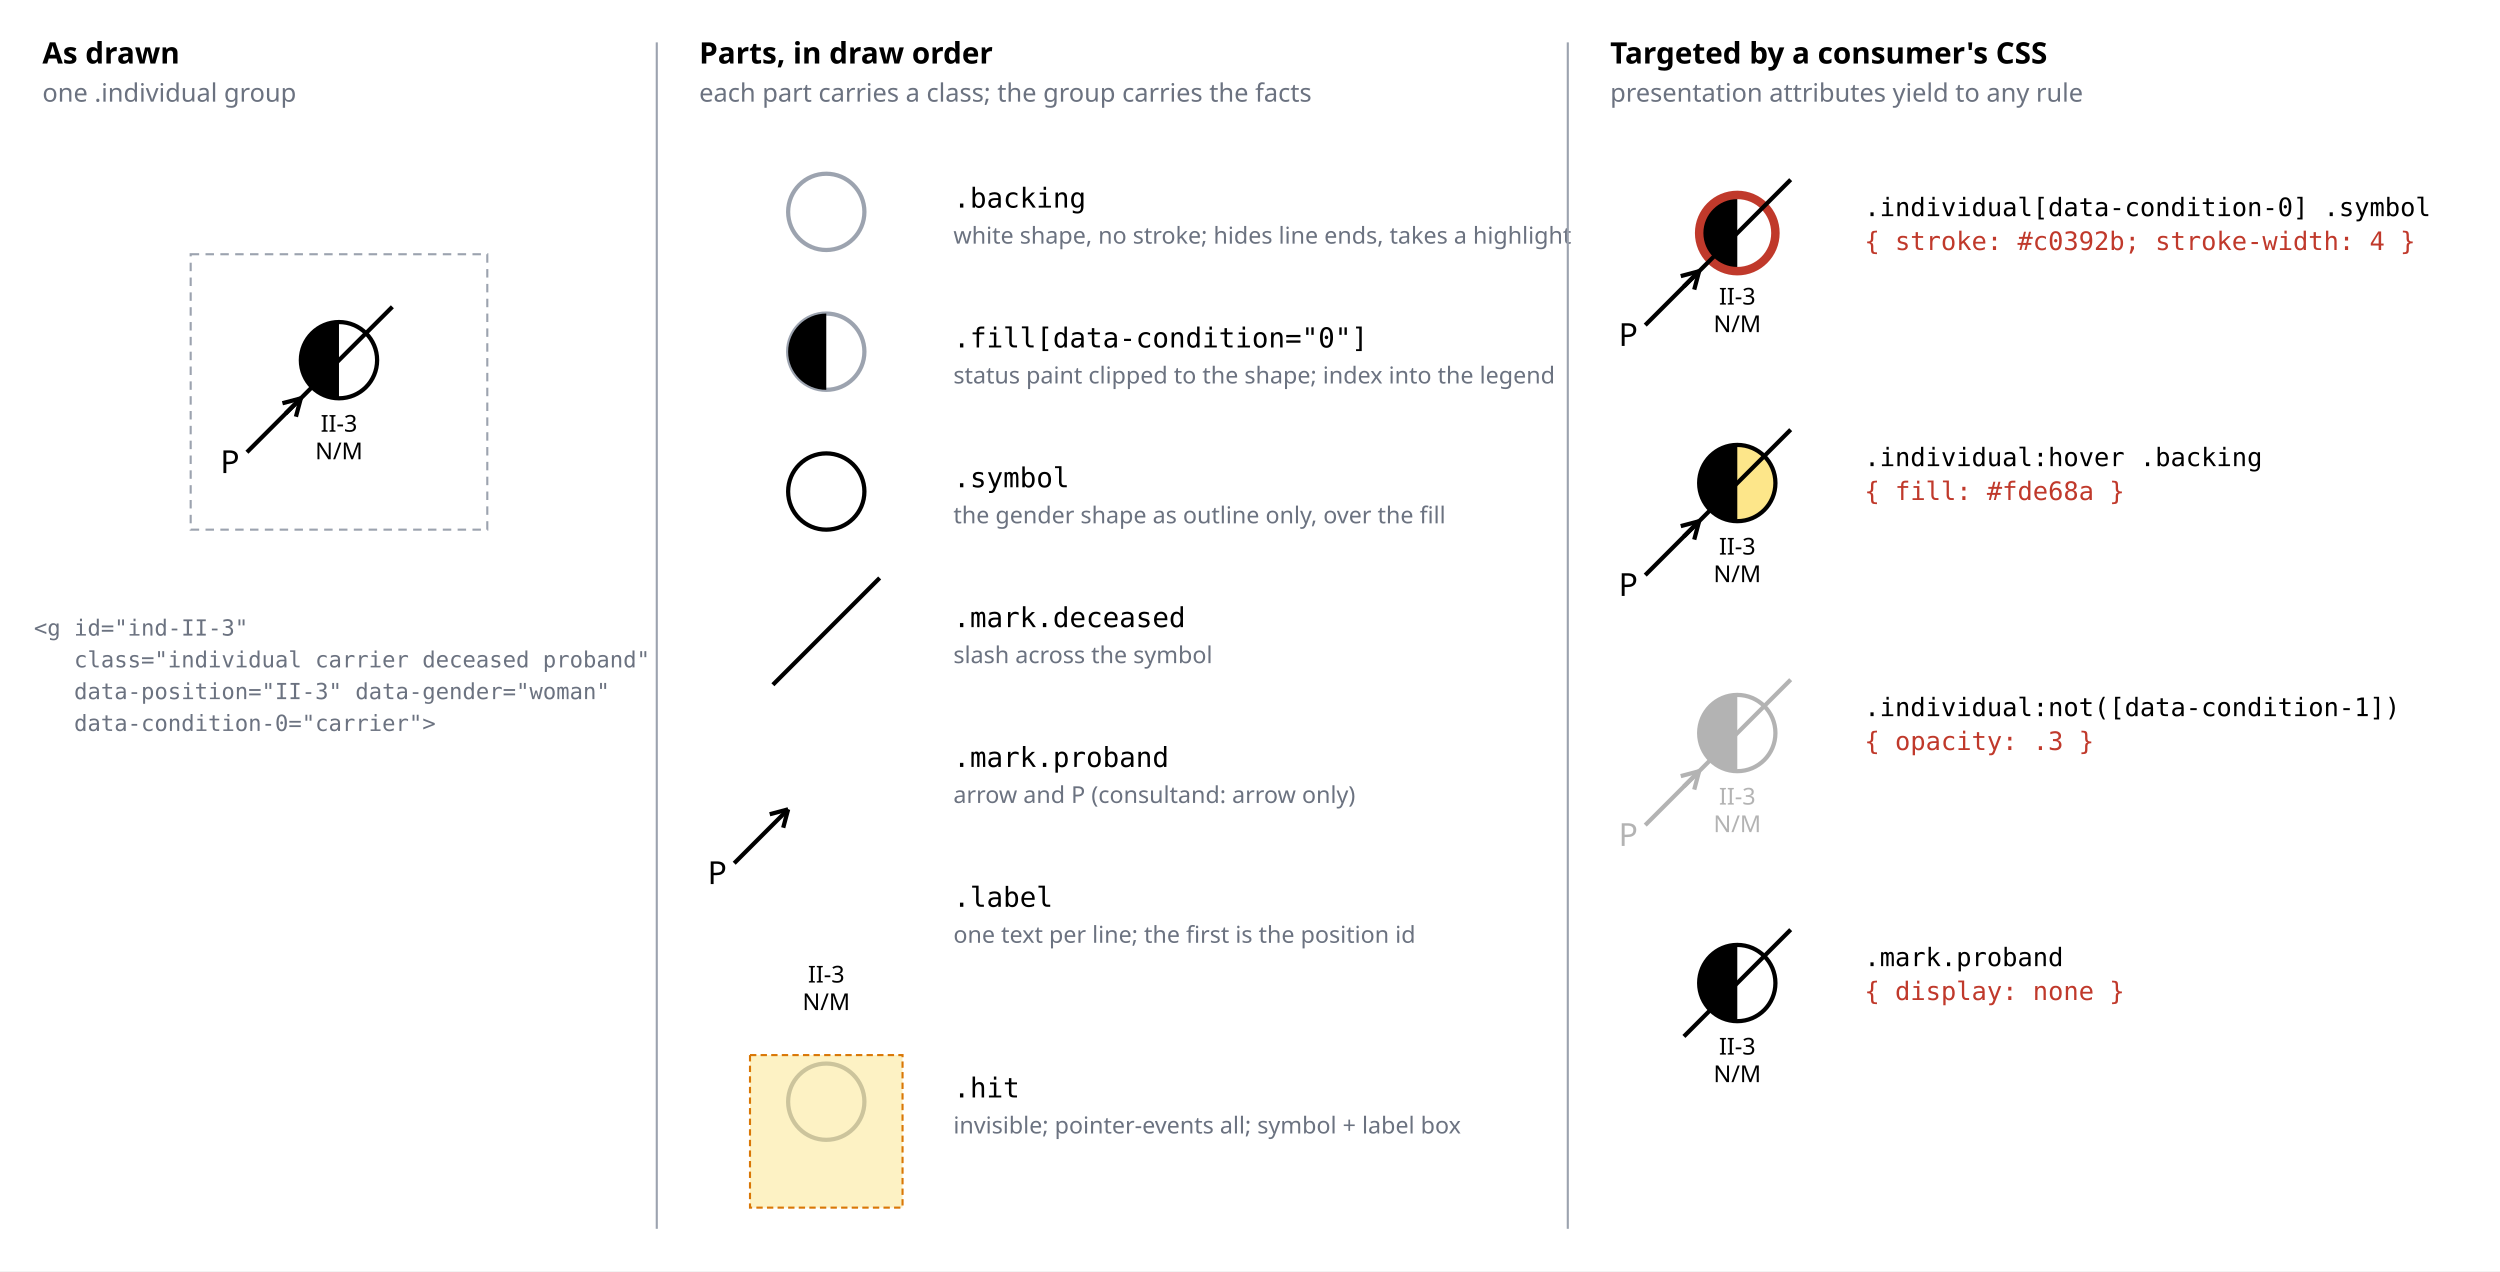
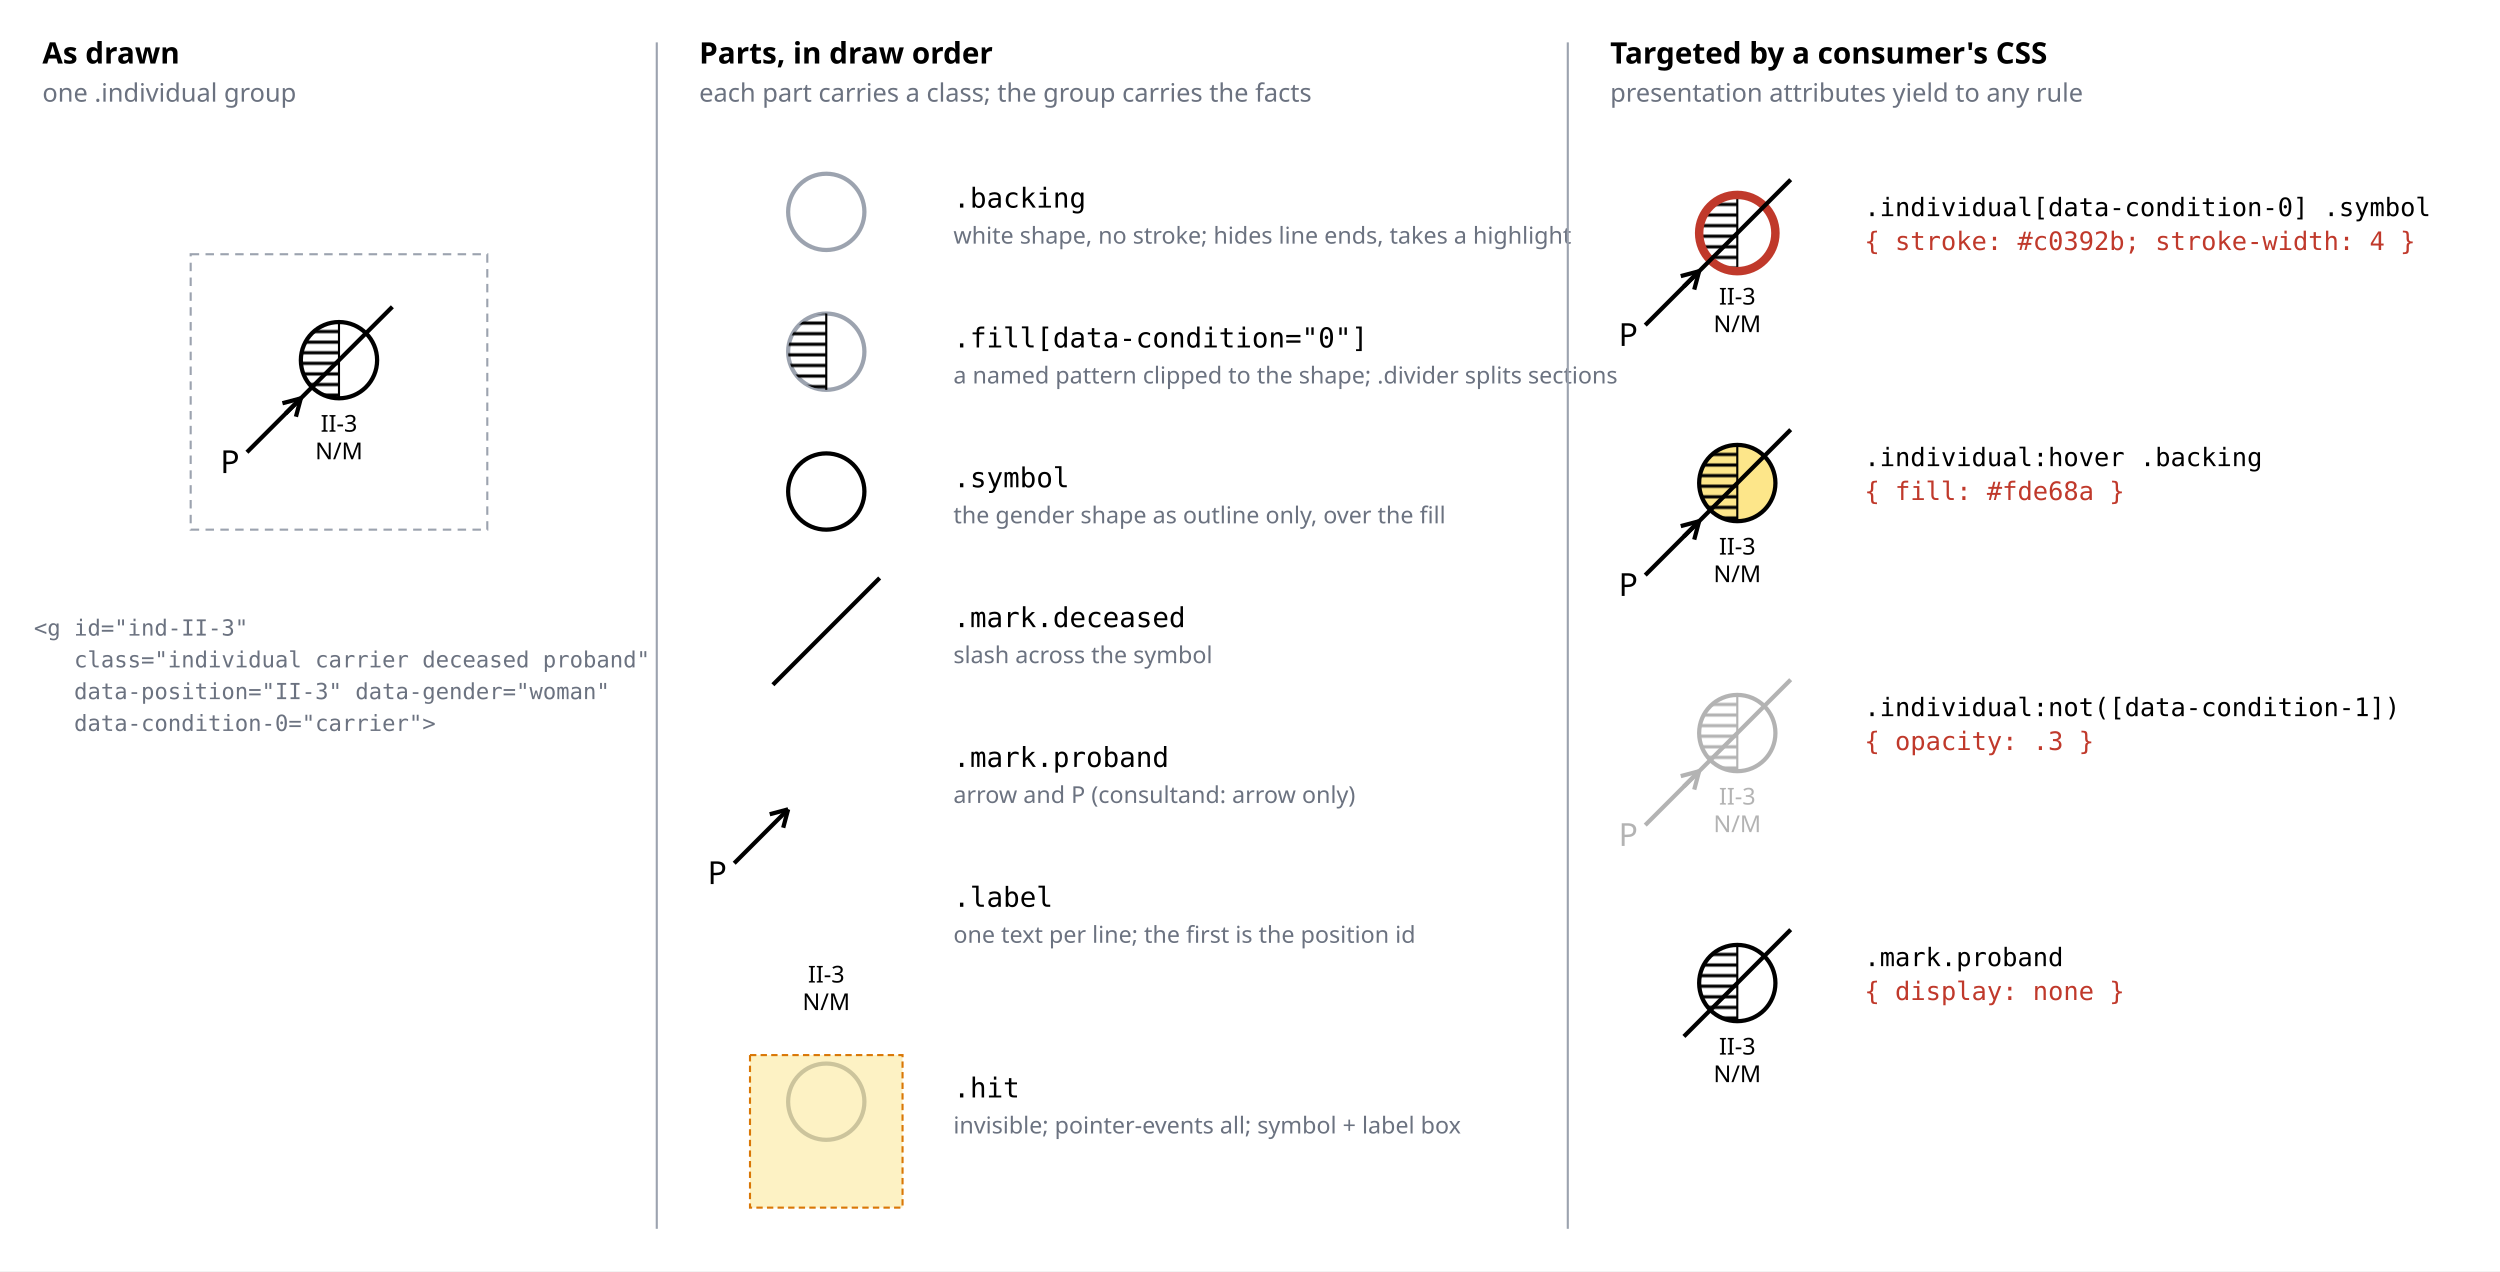
<svg xmlns="http://www.w3.org/2000/svg" width="1180" height="600" viewBox="0 0 1180 600">
  <defs>
    <clipPath id="clip">
      <circle cx="106" cy="66" r="18" />
    </clipPath>
+     <pattern id="fill-carrier-0" width="5" height="5" patternUnits="userSpaceOnUse">
+       <rect x="0" y="1.75" width="5" height="1.5" fill="#000000" />
+     </pattern>
  </defs>
  <rect width="1180" height="600" fill="#ffffff" />
  <text x="20" y="30" font-family="sans-serif" font-size="14" fill="#000000" text-anchor="start" font-weight="bold" xml:space="preserve">As drawn</text>
  <text x="20" y="48" font-family="sans-serif" font-size="12" fill="#6b7280" text-anchor="start" font-weight="normal" xml:space="preserve">one .individual group</text>
  <g transform="translate(54,104)">
    <circle cx="106" cy="66" r="18" fill="#ffffff" />
-     <rect x="88" y="48" width="18" height="36" fill="#000000" clip-path="url(#clip)" />
+     <rect x="88" y="48" width="18" height="36" fill="url(#fill-carrier-0)" clip-path="url(#clip)" />
+     <line x1="106" y1="48" x2="106" y2="84" stroke="#000000" stroke-width="1" />
    <circle cx="106" cy="66" r="18" fill="none" stroke="#000000" stroke-width="2" />
    <line x1="80.8" y1="91.2" x2="131.2" y2="40.8" stroke="#000000" stroke-width="2" />
    <line x1="62.544" y1="109.456" x2="88" y2="84" stroke="#000000" stroke-width="2" />
    <line x1="88" y1="84" x2="85.671" y2="92.693" stroke="#000000" stroke-width="2" />
    <line x1="88" y1="84" x2="79.307" y2="86.329" stroke="#000000" stroke-width="2" />
    <text x="54.544" y="113.456" font-family="sans-serif" font-size="15" fill="#000000" text-anchor="middle" dominant-baseline="central">P</text>
    <text x="106" y="95.5" font-family="sans-serif" font-size="11" fill="#000000" text-anchor="middle" dominant-baseline="central">II-3</text>
    <text x="106" y="108.5" font-family="sans-serif" font-size="11" fill="#000000" text-anchor="middle" dominant-baseline="central">N/M</text>
    <rect x="70" y="44" width="72" height="72" fill="none" pointer-events="all" />
  </g>
  <rect x="90" y="120" width="140" height="130" fill="none" stroke="#9ca3af" stroke-dasharray="4 3" />
  <text x="16" y="300" font-family="ui-monospace, SFMono-Regular, Menlo, monospace" font-size="10.5" fill="#6b7280" text-anchor="start" font-weight="normal" xml:space="preserve">&lt;g id="ind-II-3"</text>
  <text x="16" y="315" font-family="ui-monospace, SFMono-Regular, Menlo, monospace" font-size="10.5" fill="#6b7280" text-anchor="start" font-weight="normal" xml:space="preserve">   class="individual carrier deceased proband"</text>
  <text x="16" y="330" font-family="ui-monospace, SFMono-Regular, Menlo, monospace" font-size="10.5" fill="#6b7280" text-anchor="start" font-weight="normal" xml:space="preserve">   data-position="II-3" data-gender="woman"</text>
  <text x="16" y="345" font-family="ui-monospace, SFMono-Regular, Menlo, monospace" font-size="10.5" fill="#6b7280" text-anchor="start" font-weight="normal" xml:space="preserve">   data-condition-0="carrier"&gt;</text>
  <line x1="310" y1="20" x2="310" y2="580" stroke="#9ca3af" />
  <text x="330" y="30" font-family="sans-serif" font-size="14" fill="#000000" text-anchor="start" font-weight="bold" xml:space="preserve">Parts, in draw order</text>
  <text x="330" y="48" font-family="sans-serif" font-size="12" fill="#6b7280" text-anchor="start" font-weight="normal" xml:space="preserve">each part carries a class; the group carries the facts</text>
  <g transform="translate(284,34)">
    <circle cx="106" cy="66" r="18" fill="#ffffff" />
    <circle cx="106" cy="66" r="18" fill="none" stroke="#9ca3af" stroke-width="2" />
  </g>
  <text x="450" y="98" font-family="ui-monospace, SFMono-Regular, Menlo, monospace" font-size="13" fill="#000000" text-anchor="start" font-weight="normal" xml:space="preserve">.backing</text>
  <text x="450" y="115" font-family="sans-serif" font-size="11" fill="#6b7280" text-anchor="start" font-weight="normal" xml:space="preserve">white shape, no stroke; hides line ends, takes a highlight</text>
  <g transform="translate(284,100)">
    <circle cx="106" cy="66" r="18" fill="none" stroke="#9ca3af" stroke-width="2" />
-     <rect x="88" y="48" width="18" height="36" fill="#000000" clip-path="url(#clip)" />
+     <rect x="88" y="48" width="18" height="36" fill="url(#fill-carrier-0)" clip-path="url(#clip)" />
+     <line x1="106" y1="48" x2="106" y2="84" stroke="#000000" stroke-width="1" />
  </g>
  <text x="450" y="164" font-family="ui-monospace, SFMono-Regular, Menlo, monospace" font-size="13" fill="#000000" text-anchor="start" font-weight="normal" xml:space="preserve">.fill[data-condition="0"]</text>
-   <text x="450" y="181" font-family="sans-serif" font-size="11" fill="#6b7280" text-anchor="start" font-weight="normal" xml:space="preserve">status paint clipped to the shape; index into the legend</text>
+   <text x="450" y="181" font-family="sans-serif" font-size="11" fill="#6b7280" text-anchor="start" font-weight="normal" xml:space="preserve">a named pattern clipped to the shape; .divider splits sections</text>
  <g transform="translate(284,166)">
    <circle cx="106" cy="66" r="18" fill="none" stroke="#000000" stroke-width="2" />
  </g>
  <text x="450" y="230" font-family="ui-monospace, SFMono-Regular, Menlo, monospace" font-size="13" fill="#000000" text-anchor="start" font-weight="normal" xml:space="preserve">.symbol</text>
  <text x="450" y="247" font-family="sans-serif" font-size="11" fill="#6b7280" text-anchor="start" font-weight="normal" xml:space="preserve">the gender shape as outline only, over the fill</text>
  <g transform="translate(284,232)">
    <line x1="80.8" y1="91.2" x2="131.2" y2="40.8" stroke="#000000" stroke-width="2" />
  </g>
  <text x="450" y="296" font-family="ui-monospace, SFMono-Regular, Menlo, monospace" font-size="13" fill="#000000" text-anchor="start" font-weight="normal" xml:space="preserve">.mark.deceased</text>
  <text x="450" y="313" font-family="sans-serif" font-size="11" fill="#6b7280" text-anchor="start" font-weight="normal" xml:space="preserve">slash across the symbol</text>
  <g transform="translate(284,298)">
    <line x1="62.544" y1="109.456" x2="88" y2="84" stroke="#000000" stroke-width="2" />
    <line x1="88" y1="84" x2="85.671" y2="92.693" stroke="#000000" stroke-width="2" />
    <line x1="88" y1="84" x2="79.307" y2="86.329" stroke="#000000" stroke-width="2" />
    <text x="54.544" y="113.456" font-family="sans-serif" font-size="15" fill="#000000" text-anchor="middle" dominant-baseline="central">P</text>
  </g>
  <text x="450" y="362" font-family="ui-monospace, SFMono-Regular, Menlo, monospace" font-size="13" fill="#000000" text-anchor="start" font-weight="normal" xml:space="preserve">.mark.proband</text>
  <text x="450" y="379" font-family="sans-serif" font-size="11" fill="#6b7280" text-anchor="start" font-weight="normal" xml:space="preserve">arrow and P (consultand: arrow only)</text>
  <g transform="translate(284,364)">
    <text x="106" y="95.5" font-family="sans-serif" font-size="11" fill="#000000" text-anchor="middle" dominant-baseline="central">II-3</text>
    <text x="106" y="108.5" font-family="sans-serif" font-size="11" fill="#000000" text-anchor="middle" dominant-baseline="central">N/M</text>
  </g>
  <text x="450" y="428" font-family="ui-monospace, SFMono-Regular, Menlo, monospace" font-size="13" fill="#000000" text-anchor="start" font-weight="normal" xml:space="preserve">.label</text>
  <text x="450" y="445" font-family="sans-serif" font-size="11" fill="#6b7280" text-anchor="start" font-weight="normal" xml:space="preserve">one text per line; the first is the position id</text>
  <g transform="translate(284,454)">
    <circle cx="106" cy="66" r="18" fill="none" stroke="#9ca3af" stroke-width="2" />
    <rect x="70" y="44" width="72" height="72" fill="#fde68a" fill-opacity="0.5" stroke="#d97706" stroke-dasharray="3 2" />
  </g>
  <text x="450" y="518" font-family="ui-monospace, SFMono-Regular, Menlo, monospace" font-size="13" fill="#000000" text-anchor="start" font-weight="normal" xml:space="preserve">.hit</text>
  <text x="450" y="535" font-family="sans-serif" font-size="11" fill="#6b7280" text-anchor="start" font-weight="normal" xml:space="preserve">invisible; pointer-events all; symbol + label box</text>
  <line x1="740" y1="20" x2="740" y2="580" stroke="#9ca3af" />
  <text x="760" y="30" font-family="sans-serif" font-size="14" fill="#000000" text-anchor="start" font-weight="bold" xml:space="preserve">Targeted by a consumer's CSS</text>
  <text x="760" y="48" font-family="sans-serif" font-size="12" fill="#6b7280" text-anchor="start" font-weight="normal" xml:space="preserve">presentation attributes yield to any rule</text>
  <g transform="translate(714,44)">
    <circle cx="106" cy="66" r="18" fill="#ffffff" />
-     <rect x="88" y="48" width="18" height="36" fill="#000000" clip-path="url(#clip)" />
+     <rect x="88" y="48" width="18" height="36" fill="url(#fill-carrier-0)" clip-path="url(#clip)" />
+     <line x1="106" y1="48" x2="106" y2="84" stroke="#000000" stroke-width="1" />
    <circle cx="106" cy="66" r="18" fill="none" stroke="#c0392b" stroke-width="4" />
    <line x1="80.8" y1="91.2" x2="131.2" y2="40.8" stroke="#000000" stroke-width="2" />
    <line x1="62.544" y1="109.456" x2="88" y2="84" stroke="#000000" stroke-width="2" />
    <line x1="88" y1="84" x2="85.671" y2="92.693" stroke="#000000" stroke-width="2" />
    <line x1="88" y1="84" x2="79.307" y2="86.329" stroke="#000000" stroke-width="2" />
    <text x="54.544" y="113.456" font-family="sans-serif" font-size="15" fill="#000000" text-anchor="middle" dominant-baseline="central">P</text>
    <text x="106" y="95.5" font-family="sans-serif" font-size="11" fill="#000000" text-anchor="middle" dominant-baseline="central">II-3</text>
    <text x="106" y="108.5" font-family="sans-serif" font-size="11" fill="#000000" text-anchor="middle" dominant-baseline="central">N/M</text>
  </g>
  <text x="880" y="102" font-family="ui-monospace, SFMono-Regular, Menlo, monospace" font-size="12" fill="#000000" text-anchor="start" font-weight="normal" xml:space="preserve">.individual[data-condition-0] .symbol</text>
  <text x="880" y="118" font-family="ui-monospace, SFMono-Regular, Menlo, monospace" font-size="12" fill="#c0392b" text-anchor="start" font-weight="normal" xml:space="preserve">{ stroke: #c0392b; stroke-width: 4 }</text>
  <g transform="translate(714,162)">
    <circle cx="106" cy="66" r="18" fill="#fde68a" />
-     <rect x="88" y="48" width="18" height="36" fill="#000000" clip-path="url(#clip)" />
+     <rect x="88" y="48" width="18" height="36" fill="url(#fill-carrier-0)" clip-path="url(#clip)" />
+     <line x1="106" y1="48" x2="106" y2="84" stroke="#000000" stroke-width="1" />
    <circle cx="106" cy="66" r="18" fill="none" stroke="#000000" stroke-width="2" />
    <line x1="80.8" y1="91.2" x2="131.2" y2="40.8" stroke="#000000" stroke-width="2" />
    <line x1="62.544" y1="109.456" x2="88" y2="84" stroke="#000000" stroke-width="2" />
    <line x1="88" y1="84" x2="85.671" y2="92.693" stroke="#000000" stroke-width="2" />
    <line x1="88" y1="84" x2="79.307" y2="86.329" stroke="#000000" stroke-width="2" />
    <text x="54.544" y="113.456" font-family="sans-serif" font-size="15" fill="#000000" text-anchor="middle" dominant-baseline="central">P</text>
    <text x="106" y="95.5" font-family="sans-serif" font-size="11" fill="#000000" text-anchor="middle" dominant-baseline="central">II-3</text>
    <text x="106" y="108.5" font-family="sans-serif" font-size="11" fill="#000000" text-anchor="middle" dominant-baseline="central">N/M</text>
  </g>
  <text x="880" y="220" font-family="ui-monospace, SFMono-Regular, Menlo, monospace" font-size="12" fill="#000000" text-anchor="start" font-weight="normal" xml:space="preserve">.individual:hover .backing</text>
  <text x="880" y="236" font-family="ui-monospace, SFMono-Regular, Menlo, monospace" font-size="12" fill="#c0392b" text-anchor="start" font-weight="normal" xml:space="preserve">{ fill: #fde68a }</text>
  <g transform="translate(714,280)">
    <g opacity="0.3">
      <circle cx="106" cy="66" r="18" fill="#ffffff" />
-       <rect x="88" y="48" width="18" height="36" fill="#000000" clip-path="url(#clip)" />
+       <rect x="88" y="48" width="18" height="36" fill="url(#fill-carrier-0)" clip-path="url(#clip)" />
+       <line x1="106" y1="48" x2="106" y2="84" stroke="#000000" stroke-width="1" />
      <circle cx="106" cy="66" r="18" fill="none" stroke="#000000" stroke-width="2" />
      <line x1="80.8" y1="91.2" x2="131.2" y2="40.8" stroke="#000000" stroke-width="2" />
      <line x1="62.544" y1="109.456" x2="88" y2="84" stroke="#000000" stroke-width="2" />
      <line x1="88" y1="84" x2="85.671" y2="92.693" stroke="#000000" stroke-width="2" />
      <line x1="88" y1="84" x2="79.307" y2="86.329" stroke="#000000" stroke-width="2" />
      <text x="54.544" y="113.456" font-family="sans-serif" font-size="15" fill="#000000" text-anchor="middle" dominant-baseline="central">P</text>
      <text x="106" y="95.5" font-family="sans-serif" font-size="11" fill="#000000" text-anchor="middle" dominant-baseline="central">II-3</text>
      <text x="106" y="108.5" font-family="sans-serif" font-size="11" fill="#000000" text-anchor="middle" dominant-baseline="central">N/M</text>
      <rect x="70" y="44" width="72" height="72" fill="none" pointer-events="all" />
    </g>
  </g>
  <text x="880" y="338" font-family="ui-monospace, SFMono-Regular, Menlo, monospace" font-size="12" fill="#000000" text-anchor="start" font-weight="normal" xml:space="preserve">.individual:not([data-condition-1])</text>
  <text x="880" y="354" font-family="ui-monospace, SFMono-Regular, Menlo, monospace" font-size="12" fill="#c0392b" text-anchor="start" font-weight="normal" xml:space="preserve">{ opacity: .3 }</text>
  <g transform="translate(714,398)">
    <circle cx="106" cy="66" r="18" fill="#ffffff" />
-     <rect x="88" y="48" width="18" height="36" fill="#000000" clip-path="url(#clip)" />
+     <rect x="88" y="48" width="18" height="36" fill="url(#fill-carrier-0)" clip-path="url(#clip)" />
+     <line x1="106" y1="48" x2="106" y2="84" stroke="#000000" stroke-width="1" />
    <circle cx="106" cy="66" r="18" fill="none" stroke="#000000" stroke-width="2" />
    <line x1="80.8" y1="91.2" x2="131.2" y2="40.8" stroke="#000000" stroke-width="2" />
    <text x="106" y="95.5" font-family="sans-serif" font-size="11" fill="#000000" text-anchor="middle" dominant-baseline="central">II-3</text>
    <text x="106" y="108.5" font-family="sans-serif" font-size="11" fill="#000000" text-anchor="middle" dominant-baseline="central">N/M</text>
  </g>
  <text x="880" y="456" font-family="ui-monospace, SFMono-Regular, Menlo, monospace" font-size="12" fill="#000000" text-anchor="start" font-weight="normal" xml:space="preserve">.mark.proband</text>
  <text x="880" y="472" font-family="ui-monospace, SFMono-Regular, Menlo, monospace" font-size="12" fill="#c0392b" text-anchor="start" font-weight="normal" xml:space="preserve">{ display: none }</text>
</svg>
